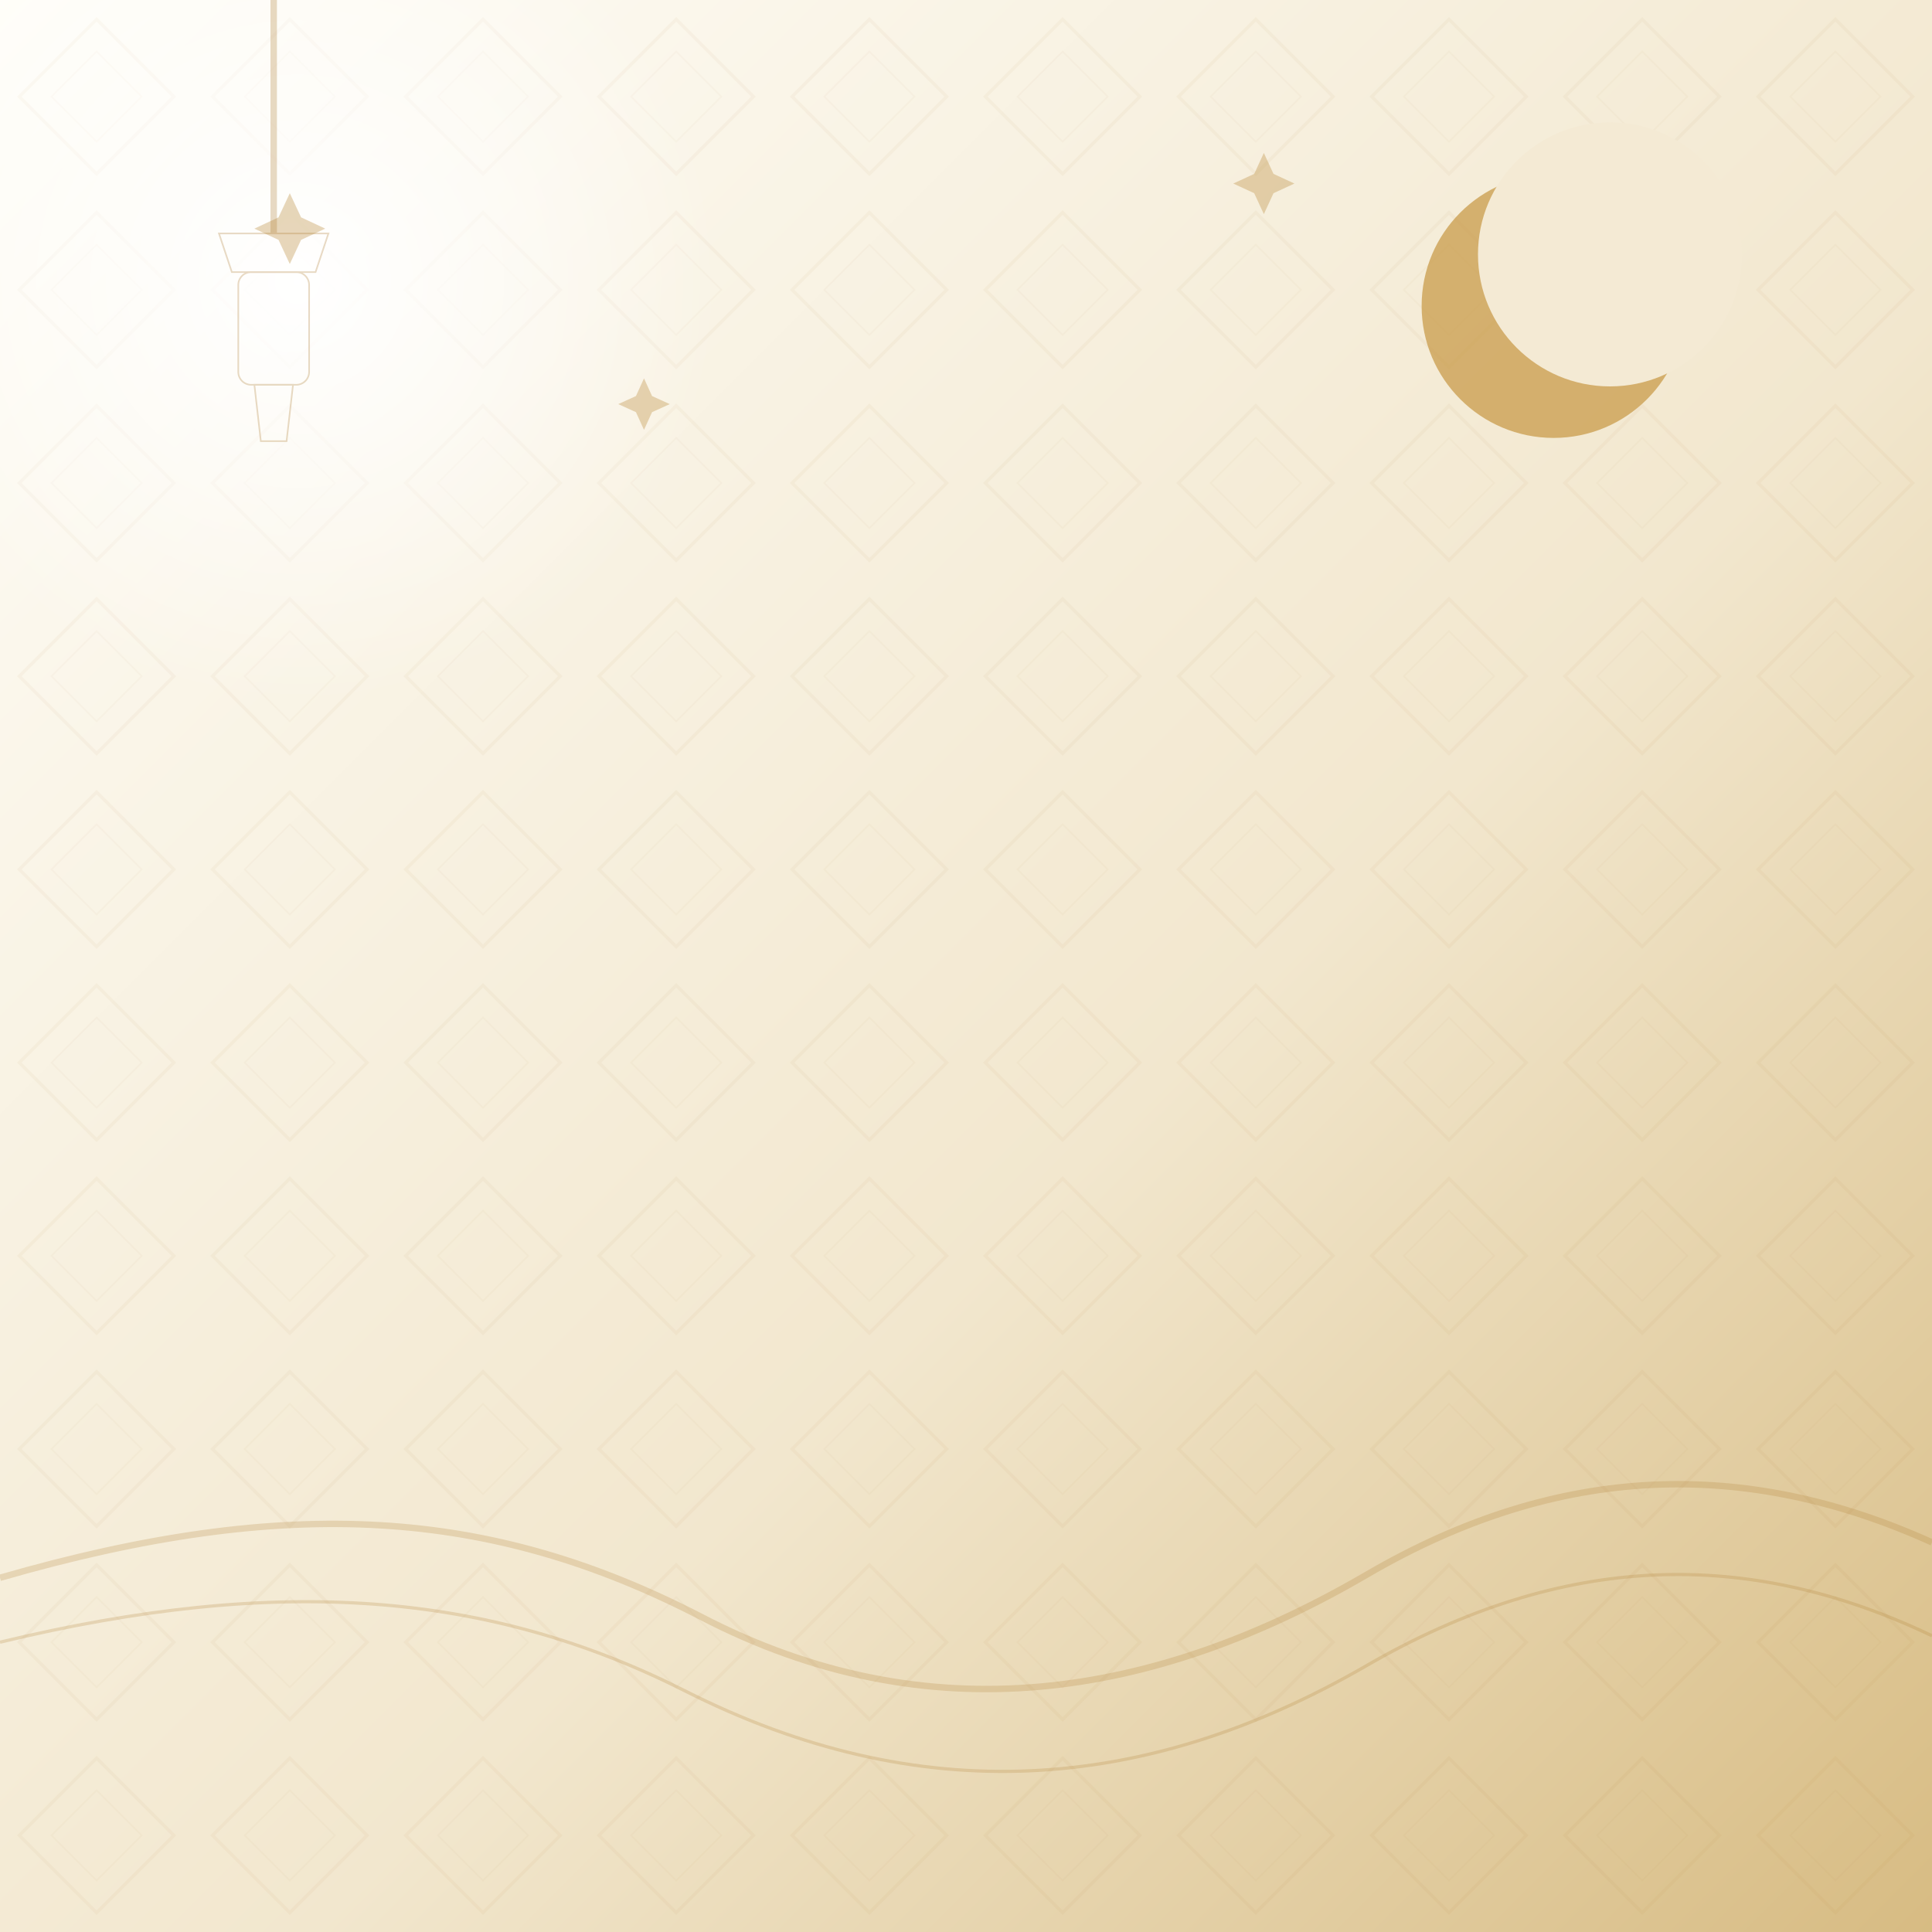
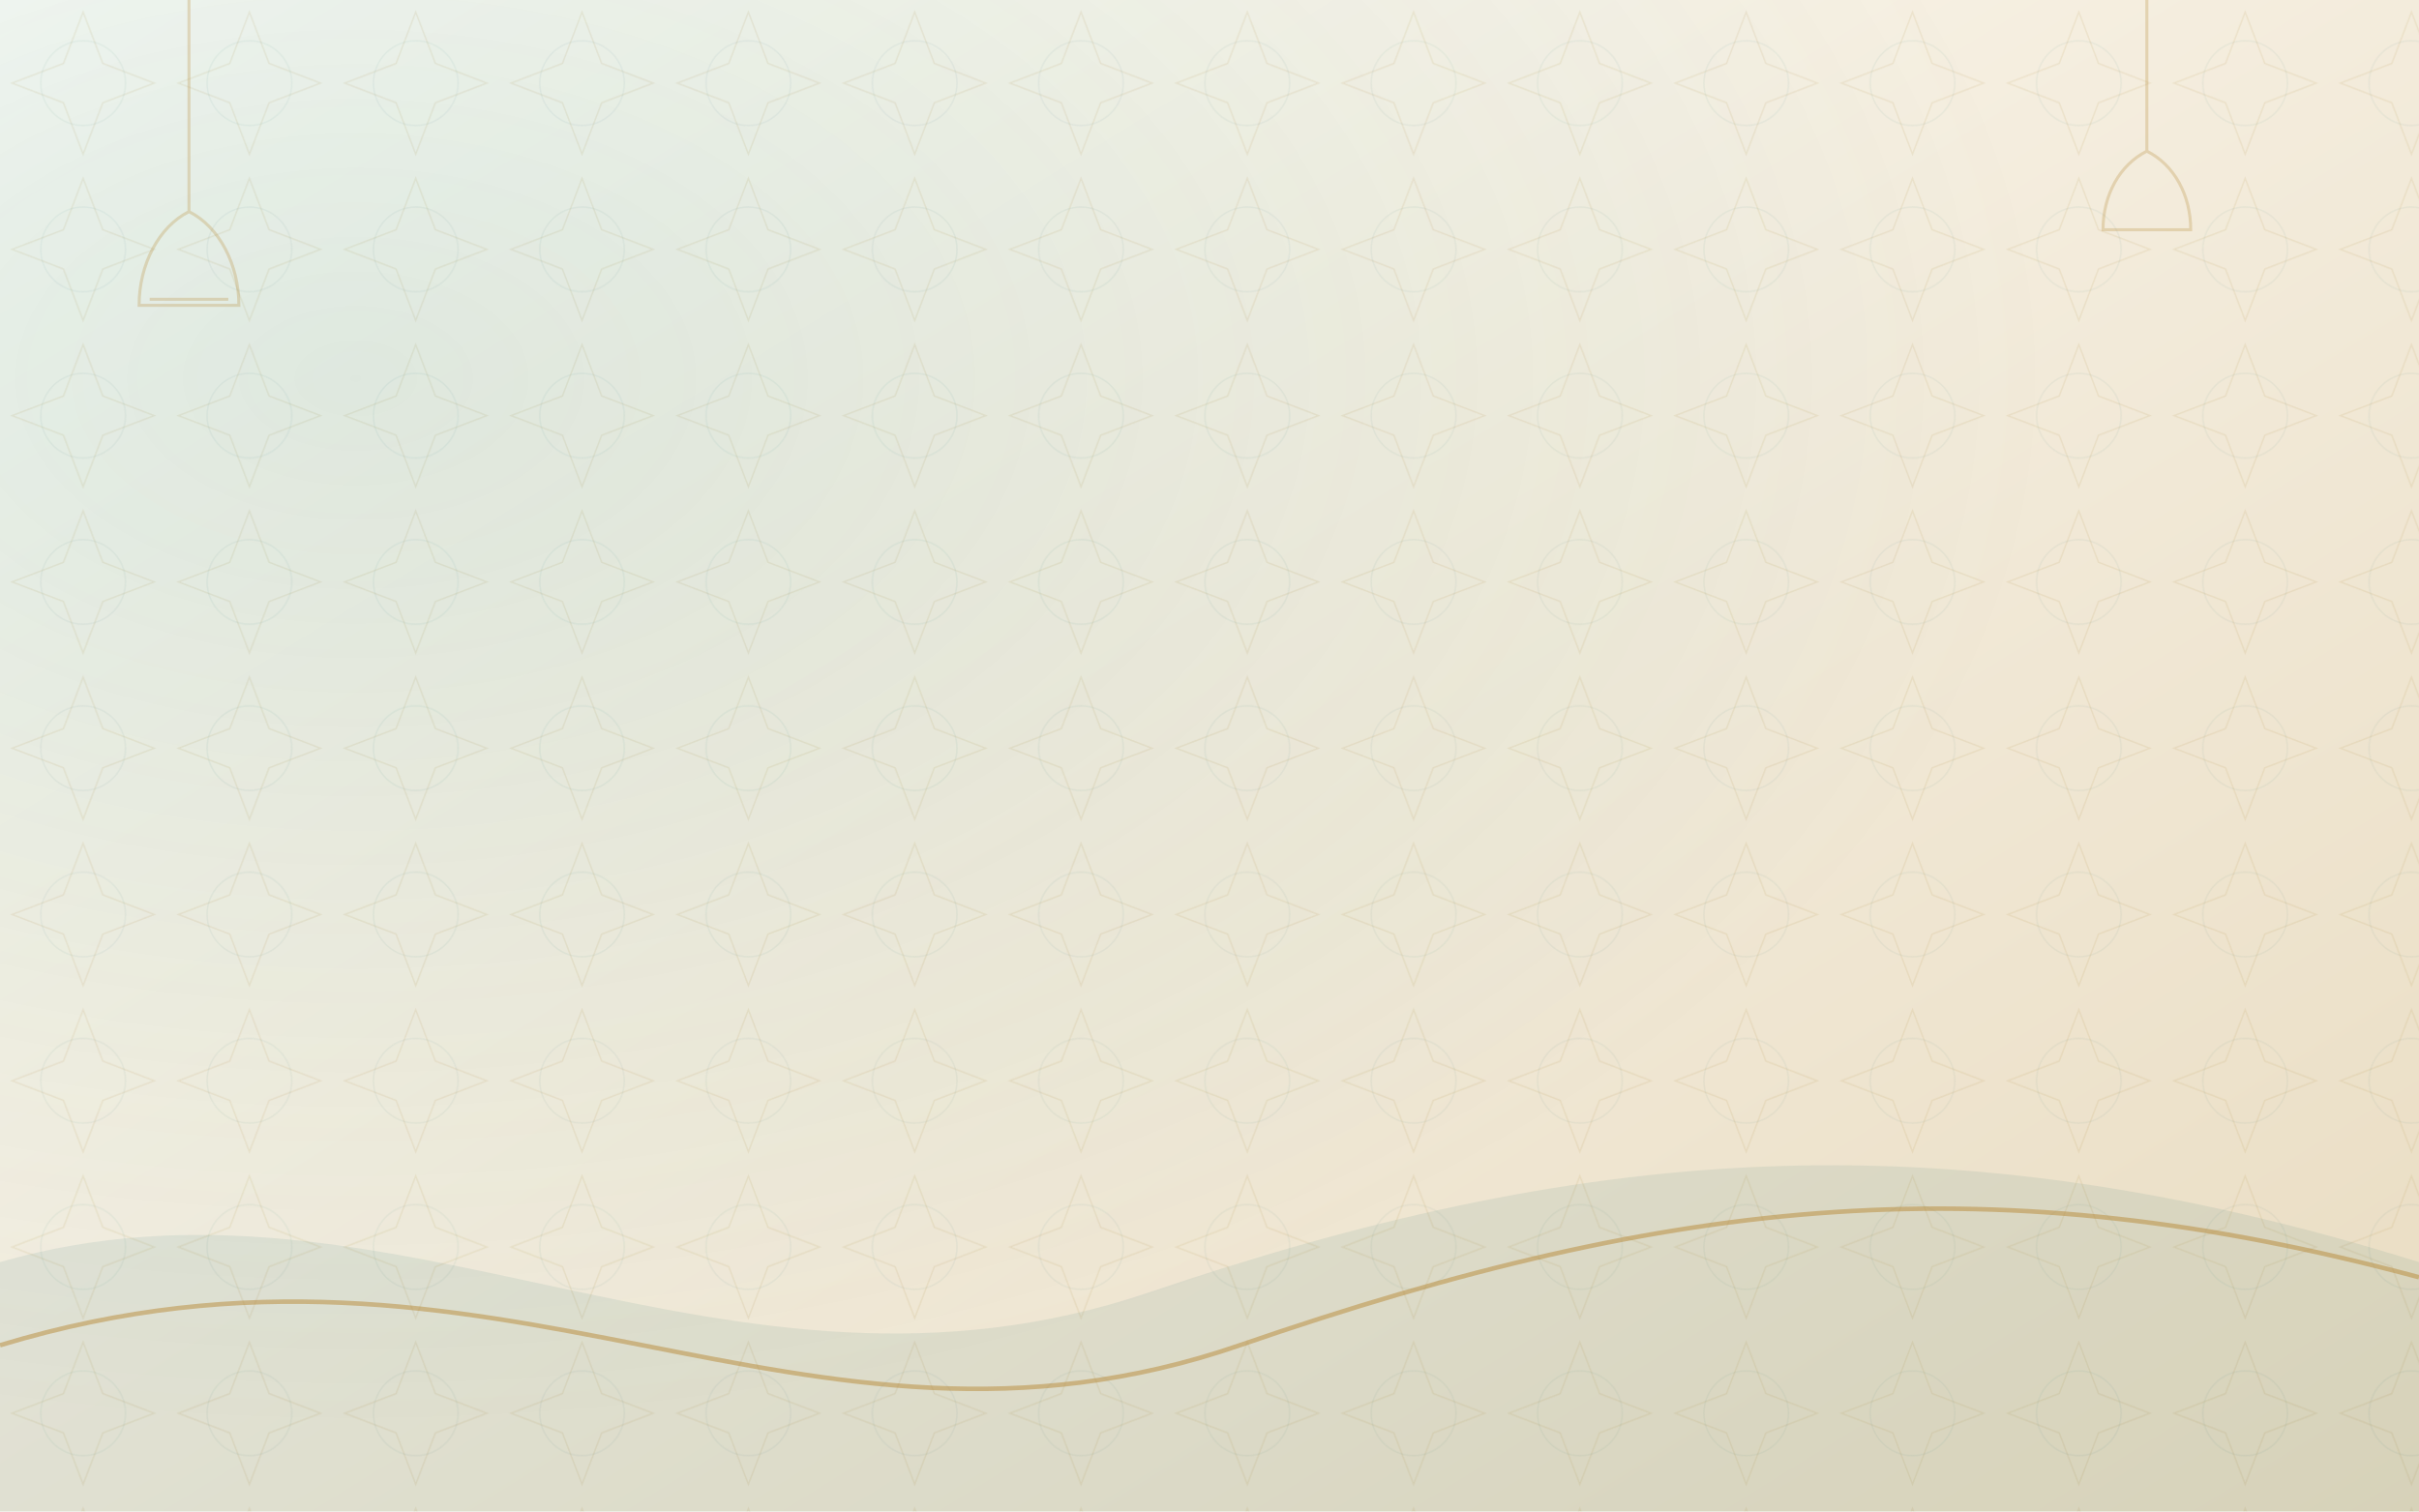
- <svg xmlns="http://www.w3.org/2000/svg" viewBox="0 0 1200 1200">
+ <svg xmlns="http://www.w3.org/2000/svg" viewBox="0 0 1600 1000">
  <defs>
-     <linearGradient id="bg" x1="0" y1="0" x2="1" y2="1">
-       <stop stop-color="#fffef9" />
-       <stop offset=".58" stop-color="#f2e7ce" />
-       <stop offset="1" stop-color="#d7bb82" />
+     <linearGradient id="g" x1="0" y1="0" x2="1" y2="1">
+       <stop stop-color="#fffdf7" />
+       <stop offset=".55" stop-color="#f2ead9" />
+       <stop offset="1" stop-color="#e9dcc1" />
    </linearGradient>
-     <radialGradient id="glow">
-       <stop stop-color="#fff" stop-opacity=".98" />
-       <stop offset="1" stop-color="#fff" stop-opacity="0" />
+     <pattern id="p" width="110" height="110" patternUnits="userSpaceOnUse">
+       <path d="M55 8 68 42 102 55 68 68 55 102 42 68 8 55 42 42Z" fill="none" stroke="#a87825" stroke-opacity=".1" />
+       <circle cx="55" cy="55" r="28" fill="none" stroke="#0b5f5d" stroke-opacity=".05" />
+     </pattern>
+     <radialGradient id="r" cx="15%" cy="25%" r="70%">
+       <stop stop-color="#0f817c" stop-opacity=".12" />
+       <stop offset="1" stop-color="#0f817c" stop-opacity="0" />
    </radialGradient>
-     <pattern id="diamond" width="120" height="120" patternUnits="userSpaceOnUse">
-       <path d="M60 12l48 48-48 48L12 60z" fill="none" stroke="#9b6e2b" stroke-opacity=".045" stroke-width="2" />
-       <path d="M60 32l28 28-28 28-28-28z" fill="none" stroke="#9b6e2b" stroke-opacity=".035" />
-     </pattern>
  </defs>
-   <rect width="1200" height="1200" fill="url(#bg)" />
-   <rect width="1200" height="1200" fill="url(#diamond)" />
-   <circle cx="185" cy="175" r="260" fill="url(#glow)" />
-   <circle cx="965" cy="190" r="82" fill="#c79945" opacity=".72" />
-   <circle cx="1000" cy="158" r="82" fill="#f4ead4" />
-   <g fill="#b98a39" opacity=".34">
-     <path d="M180 120l7 15 15 7-15 7-7 15-7-15-15-7 15-7z" />
-     <path d="M400 235l5 11 11 5-11 5-5 11-5-11-11-5 11-5z" />
-     <path d="M785 95l6 13 13 6-13 6-6 13-6-13-13-6 13-6z" />
-   </g>
-   <g stroke="#ad7b2e" fill="none" opacity=".22">
-     <path d="M0 980c180-52 305-43 435 24 142 74 282 51 414-26 120-70 236-72 351-20" stroke-width="4" />
-     <path d="M0 1020c174-42 304-31 425 30 146 74 286 64 423-15 124-72 239-73 352-19" stroke-width="2" />
-   </g>
-   <g stroke="#ad7b2e" fill="none" opacity=".28">
-     <path d="M170 0v145" stroke-width="4" />
-     <path d="M136 145h68l-8 24h-52z" />
-     <rect x="148" y="169" width="44" height="70" rx="8" />
-     <path d="M158 239h24l-4 35h-16z" />
+   <rect width="1600" height="1000" fill="url(#g)" />
+   <rect width="1600" height="1000" fill="url(#p)" />
+   <rect width="1600" height="1000" fill="url(#r)" />
+   <path d="M0 835C260 760 480 950 760 855s520-120 840-20V1000H0Z" fill="#0b5f5d" fill-opacity=".08" />
+   <path d="M0 890C330 790 530 990 820 890s500-120 780-45" fill="none" stroke="#b88b39" stroke-opacity=".5" stroke-width="3" />
+   <g fill="none" stroke="#b88b39" stroke-opacity=".28" stroke-width="2">
+     <path d="M125 0v140m0 0c-20 10-33 35-33 62h66c0-27-13-52-33-62Zm-26 58h52M1420 0v100m0 0c-18 9-29 29-29 52h58c0-23-11-43-29-52Z" />
  </g>
</svg>
